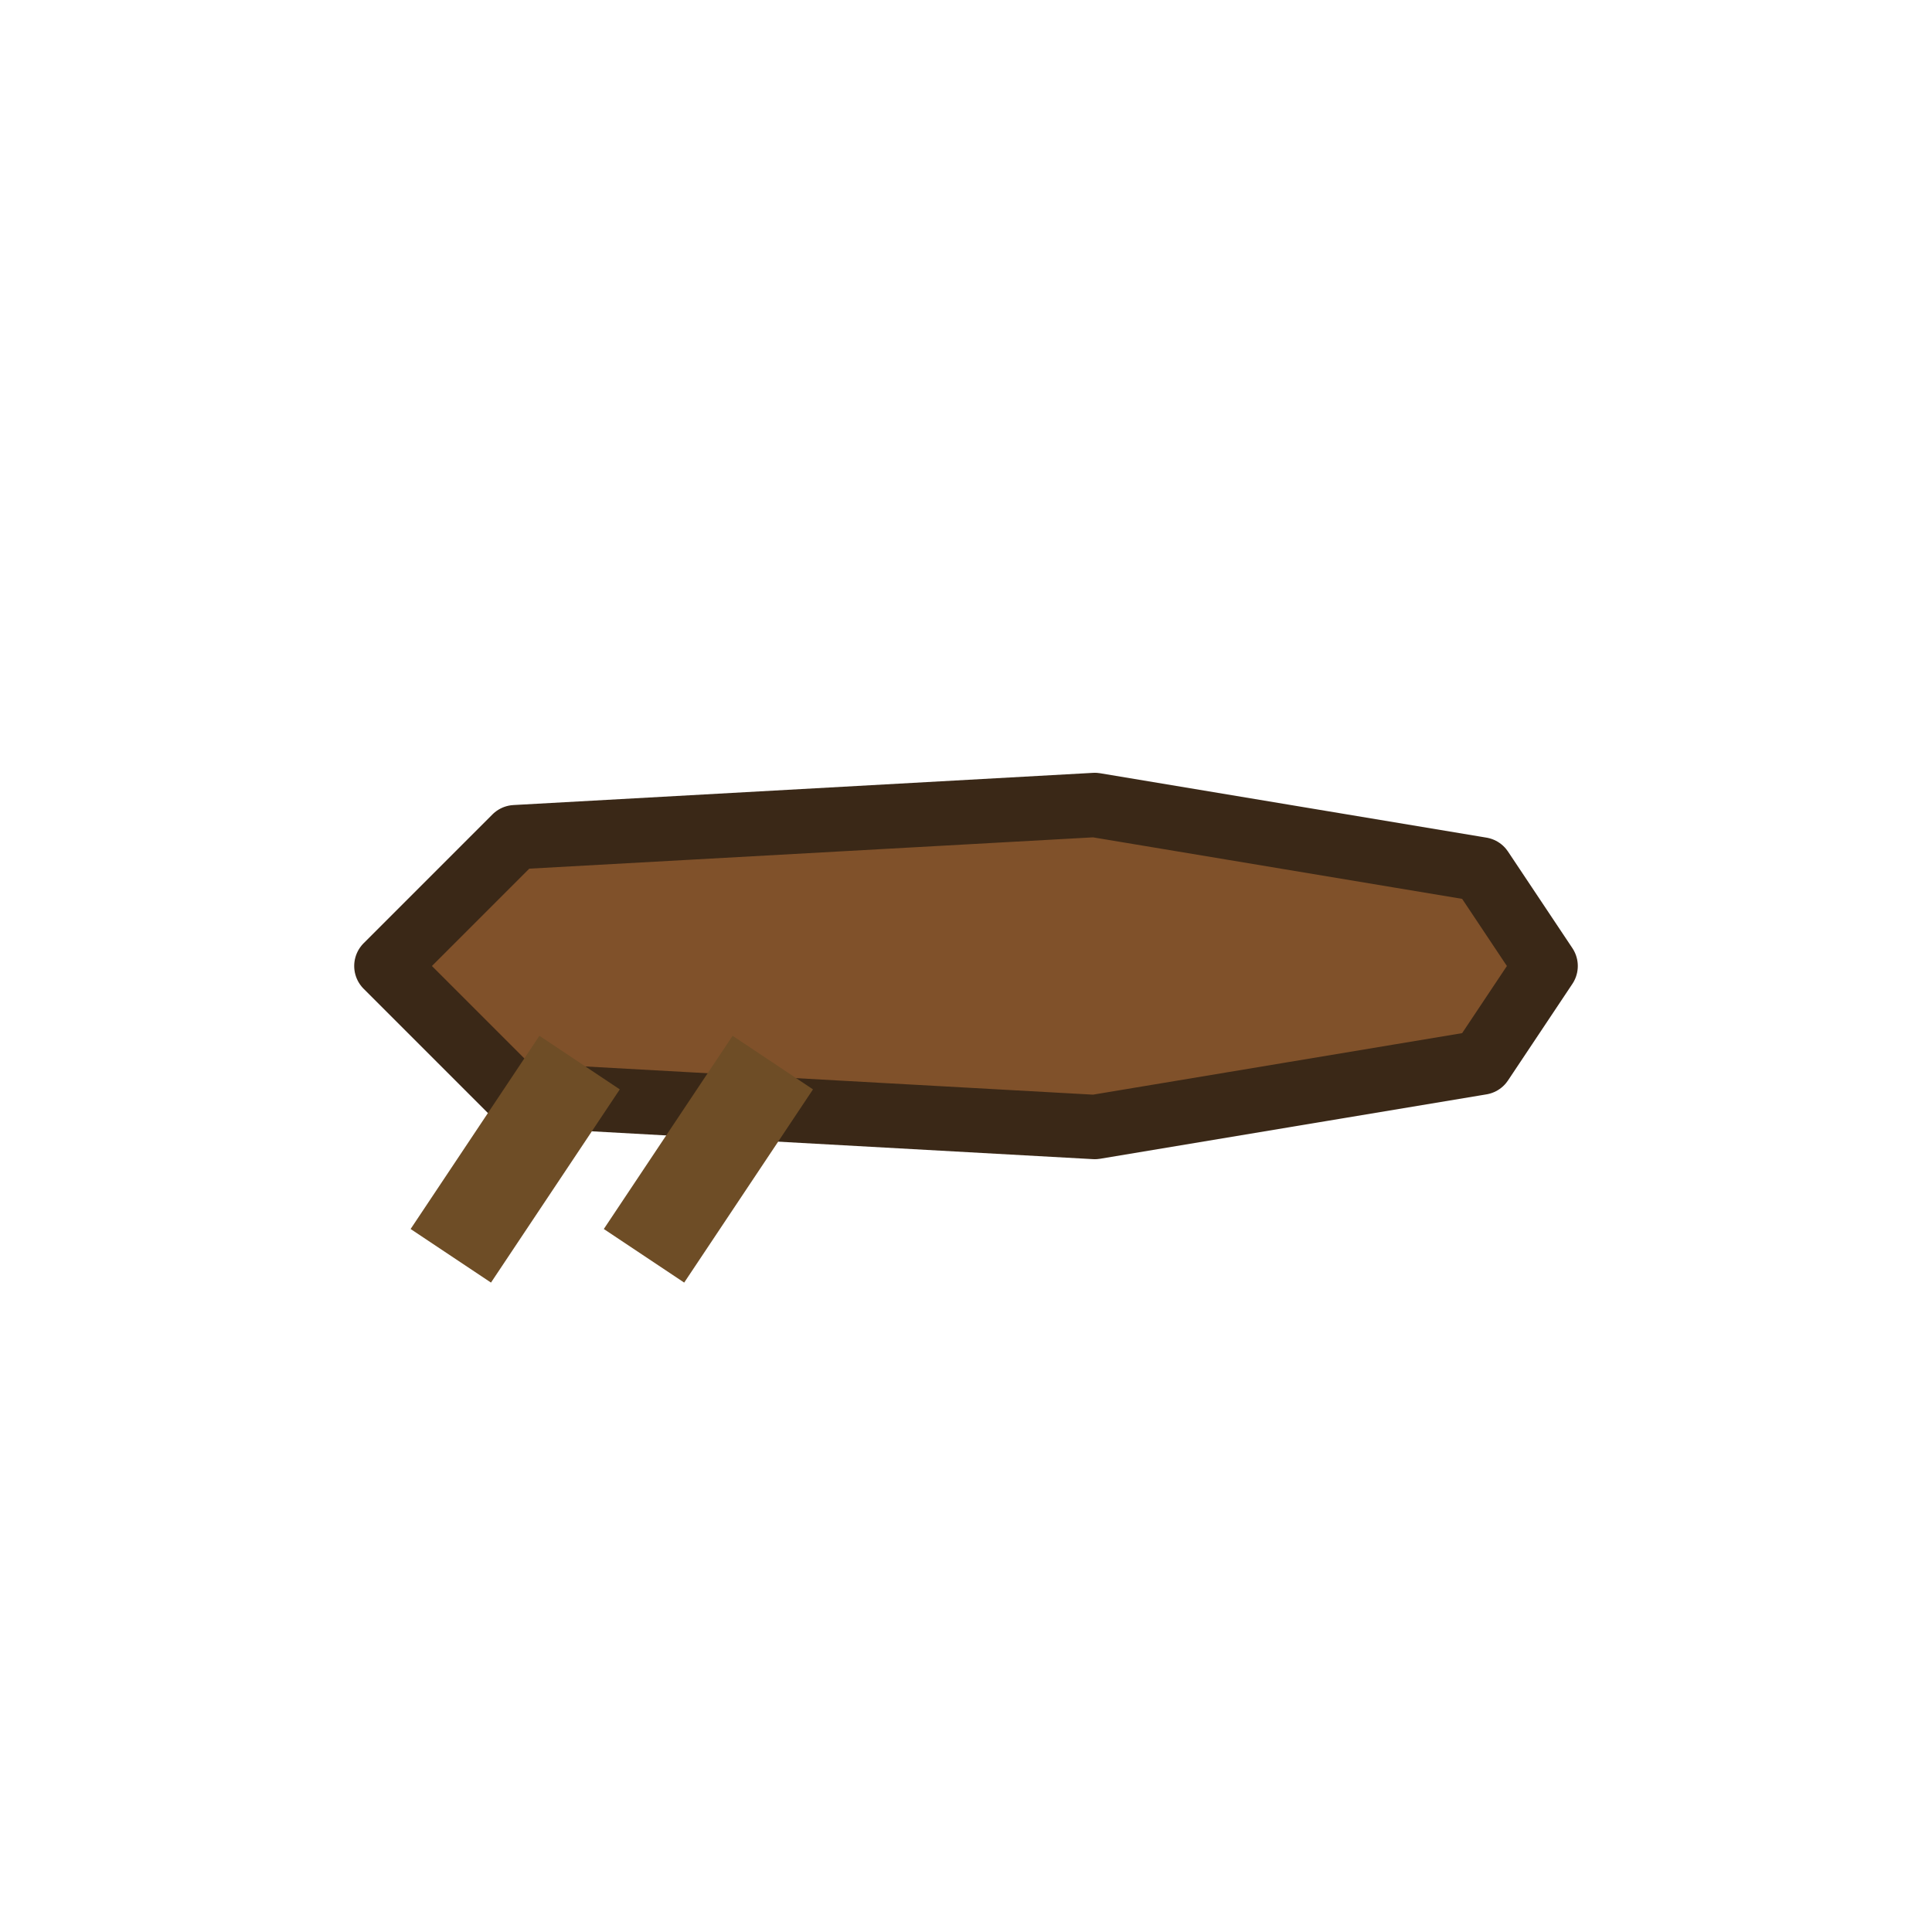
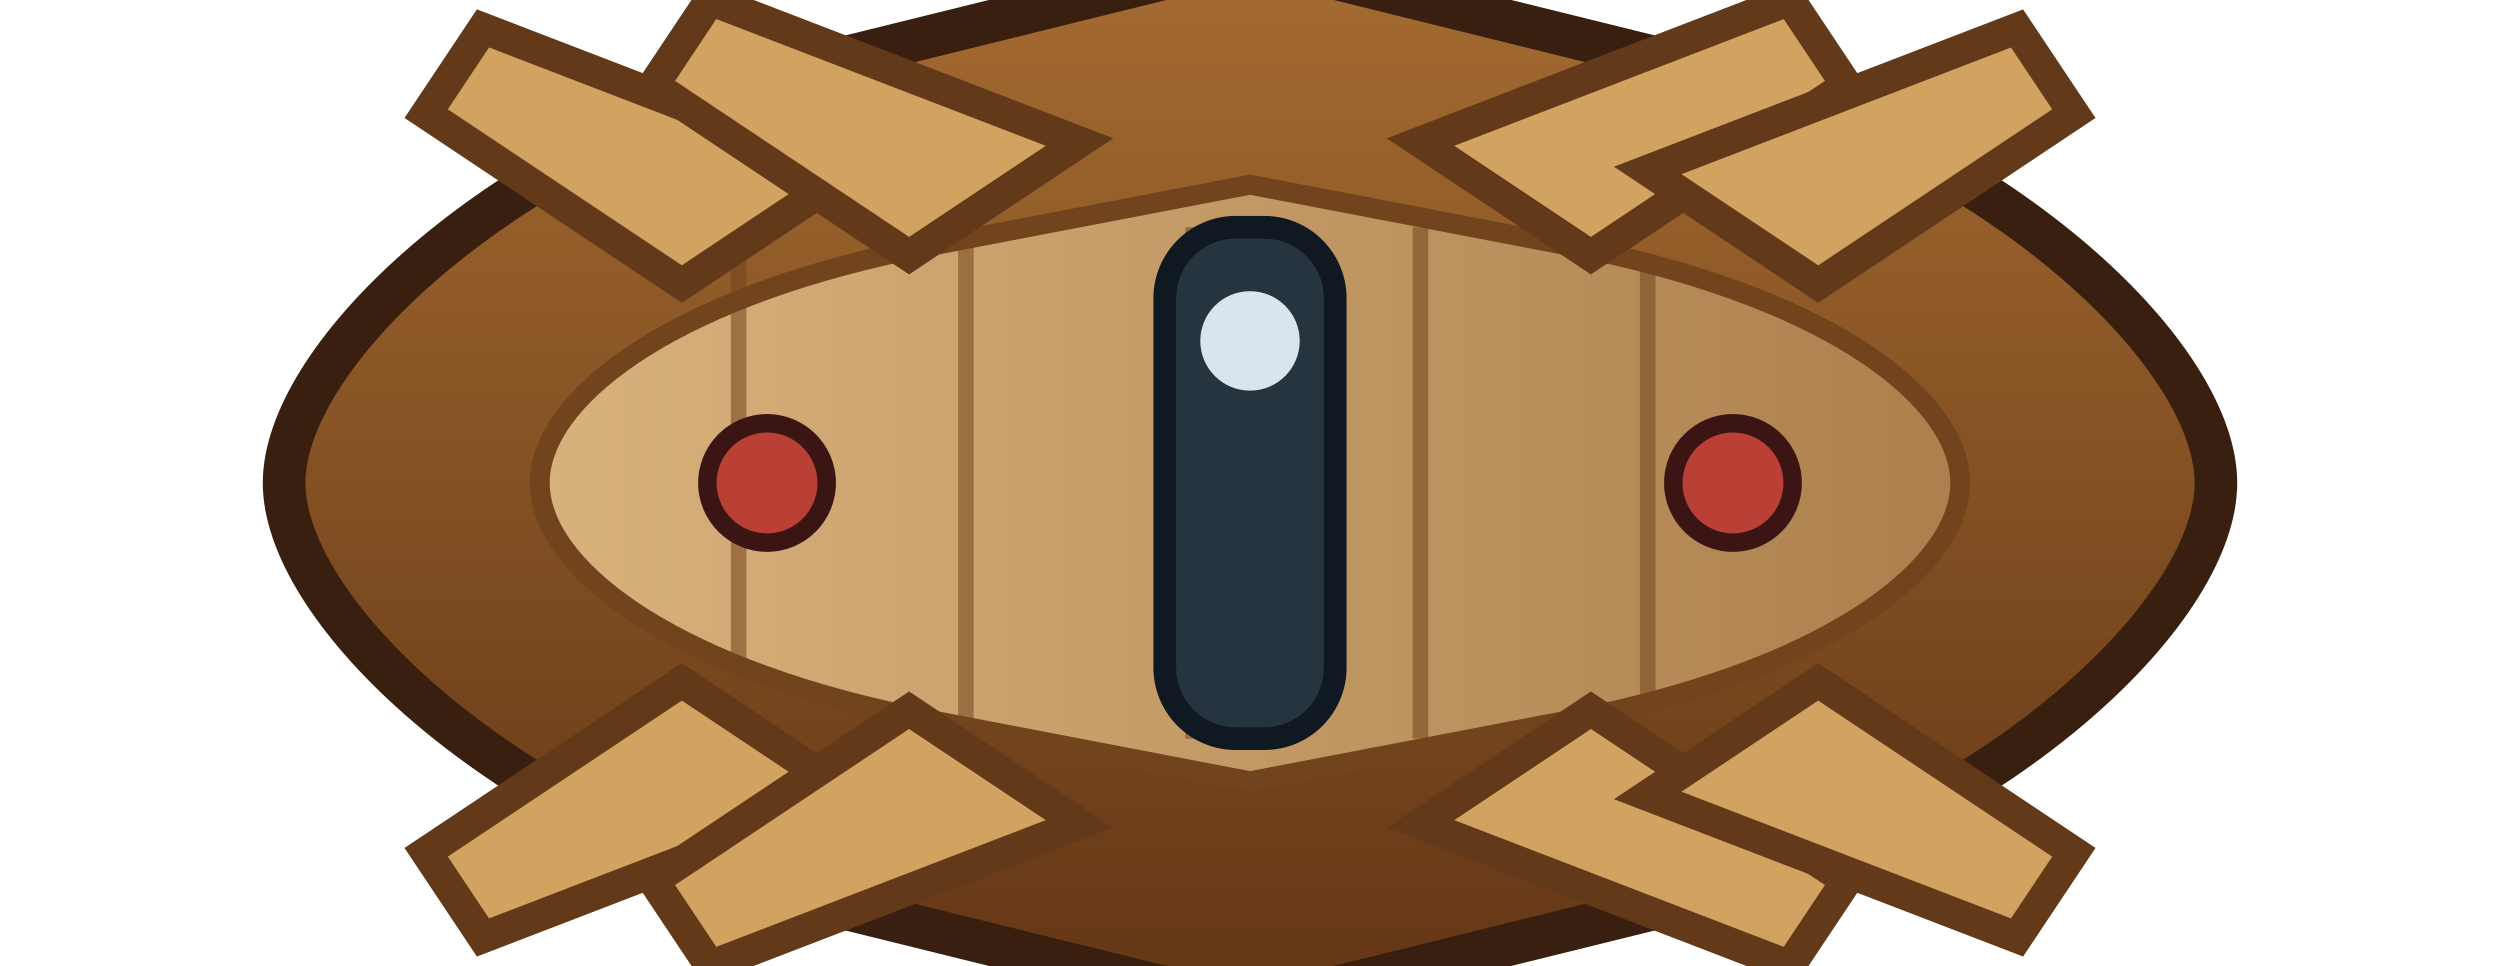
- <svg xmlns="http://www.w3.org/2000/svg" viewBox="0 0 60 60">
-   <polygon points="12,30 16,26 34,25 46,27 48,30 46,33 34,35 16,34" fill="#80512a" stroke="#3a2817" stroke-width="2" stroke-linejoin="round" />
-   <g stroke="#6e4d26" stroke-width="3">
-     <line x1="18" y1="33" x2="14" y2="39" />
-     <line x1="24" y1="33" x2="20" y2="39" />
+ <svg xmlns="http://www.w3.org/2000/svg" viewBox="0 0 176 68">
+   <defs>
+     <linearGradient id="combat-hull" x1="0" y1="0" x2="0" y2="1">
+       <stop offset="0" stop-color="#a56c31" />
+       <stop offset="1" stop-color="#623515" />
+     </linearGradient>
+     <linearGradient id="combat-deck" x1="0" y1="0" x2="1" y2="0">
+       <stop offset="0" stop-color="#d8b27c" />
+       <stop offset="1" stop-color="#ac804d" />
+     </linearGradient>
+   </defs>
+   <path d="M20 34c0-8.6 13.8-22.2 34-28.6l34-8.4 34 8.4c20.2 6.4 34 20 34 28.6s-13.8 22.2-34 28.6l-34 8.4-34-8.4c-20.2-6.4-34-20-34-28.6z" fill="url(#combat-hull)" stroke="#381f0f" stroke-width="3" />
+   <path d="M38 34c0-5.8 8.8-12.8 26-16.4l24-4.6 24 4.6c17.2 3.6 26 10.6 26 16.4s-8.8 12.8-26 16.4l-24 4.6-24-4.6c-17.2-3.6-26-10.6-26-16.4z" fill="url(#combat-deck)" stroke="#72441d" stroke-width="1.4" />
+   <g stroke="#72441d" stroke-width="1.1" opacity="0.55">
+     <line x1="52" y1="18" x2="52" y2="50" />
+     <line x1="68" y1="16" x2="68" y2="52" />
+     <line x1="84" y1="16" x2="84" y2="52" />
+     <line x1="100" y1="16" x2="100" y2="52" />
+     <line x1="116" y1="18" x2="116" y2="50" />
+   </g>
+   <rect x="82" y="16" width="12" height="36" rx="5" fill="#26343f" stroke="#101922" stroke-width="1.6" />
+   <circle cx="88" cy="24" r="3.5" fill="#d9e4ed" />
+   <g fill="#d2a261" stroke="#633a19" stroke-width="2.2">
+     <path d="M48 20l-18 -12 4 -6 26 10z" />
+     <path d="M64 18l-18 -12 4 -6 26 10z" />
+     <path d="M112 18l18 -12-4 -6-26 10z" />
+     <path d="M128 20l18 -12-4 -6-26 10z" />
+     <path d="M48 48l-18 12 4 6 26-10z" />
+     <path d="M64 50l-18 12 4 6 26-10z" />
+     <path d="M112 50l18 12-4 6-26-10z" />
+     <path d="M128 48l18 12-4 6-26-10z" />
+   </g>
+   <g fill="#ba4035" stroke="#3a1514" stroke-width="1.3">
+     <circle cx="54" cy="34" r="4.2" />
+     <circle cx="122" cy="34" r="4.2" />
  </g>
</svg>
